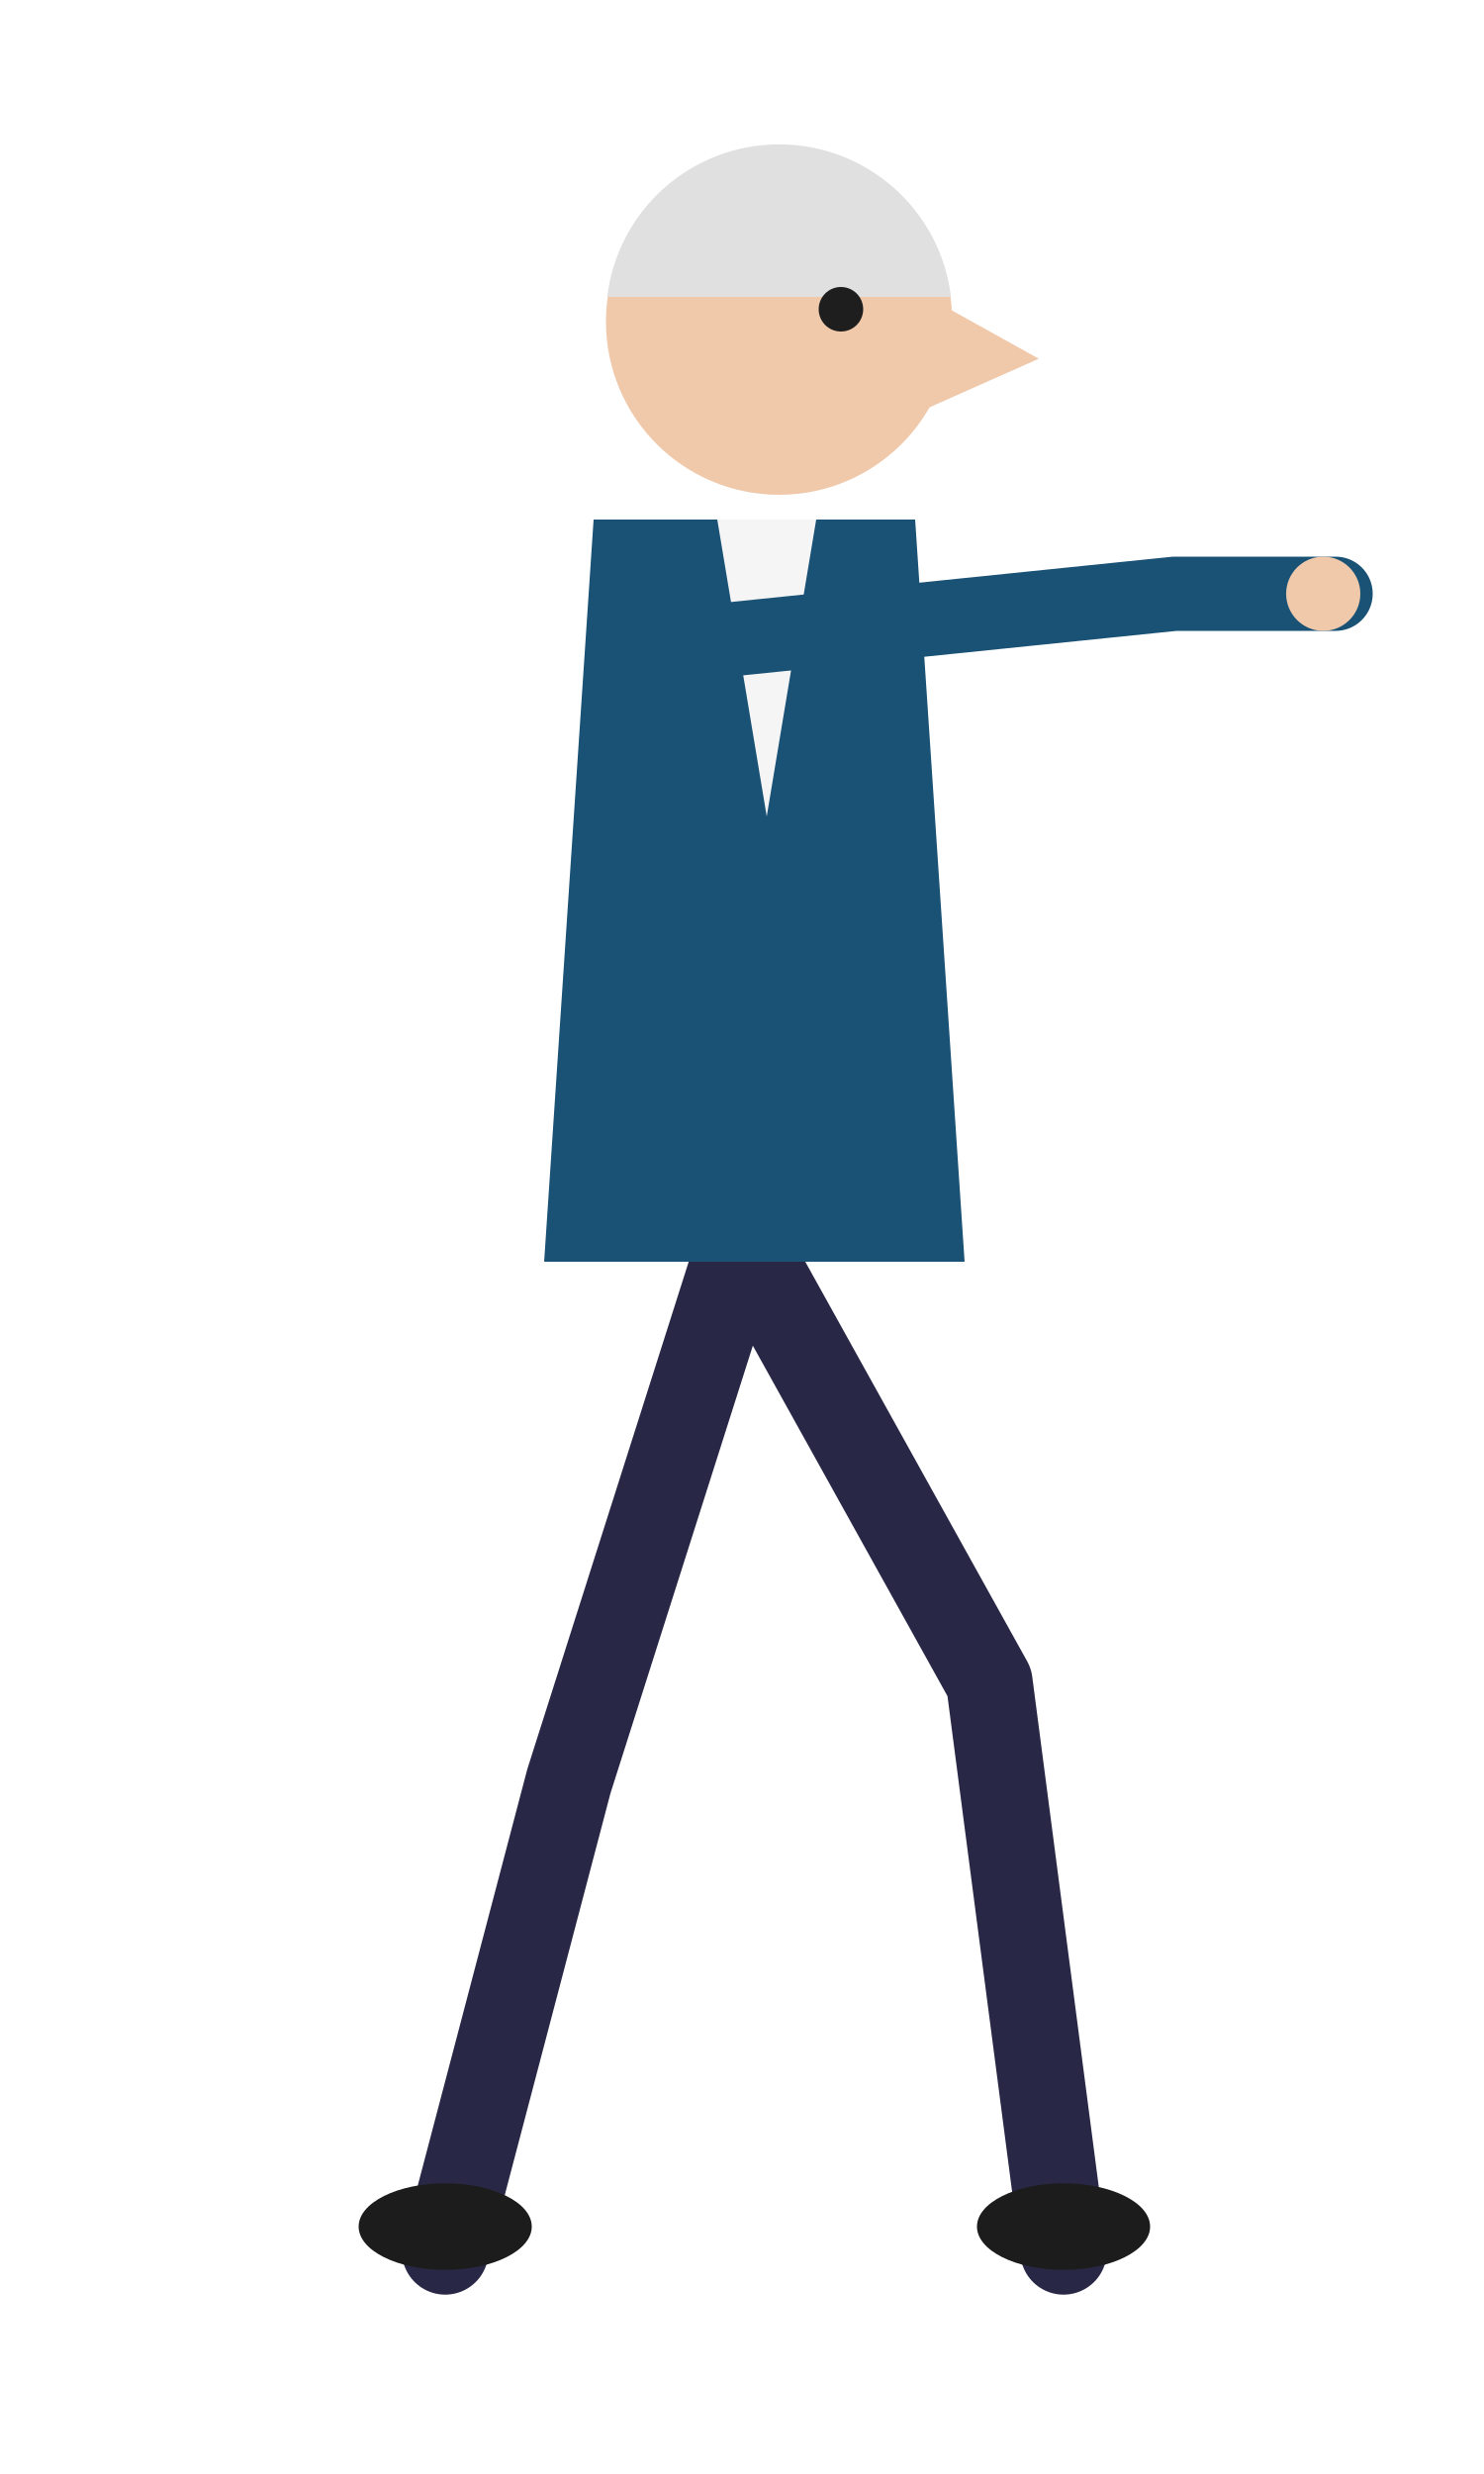
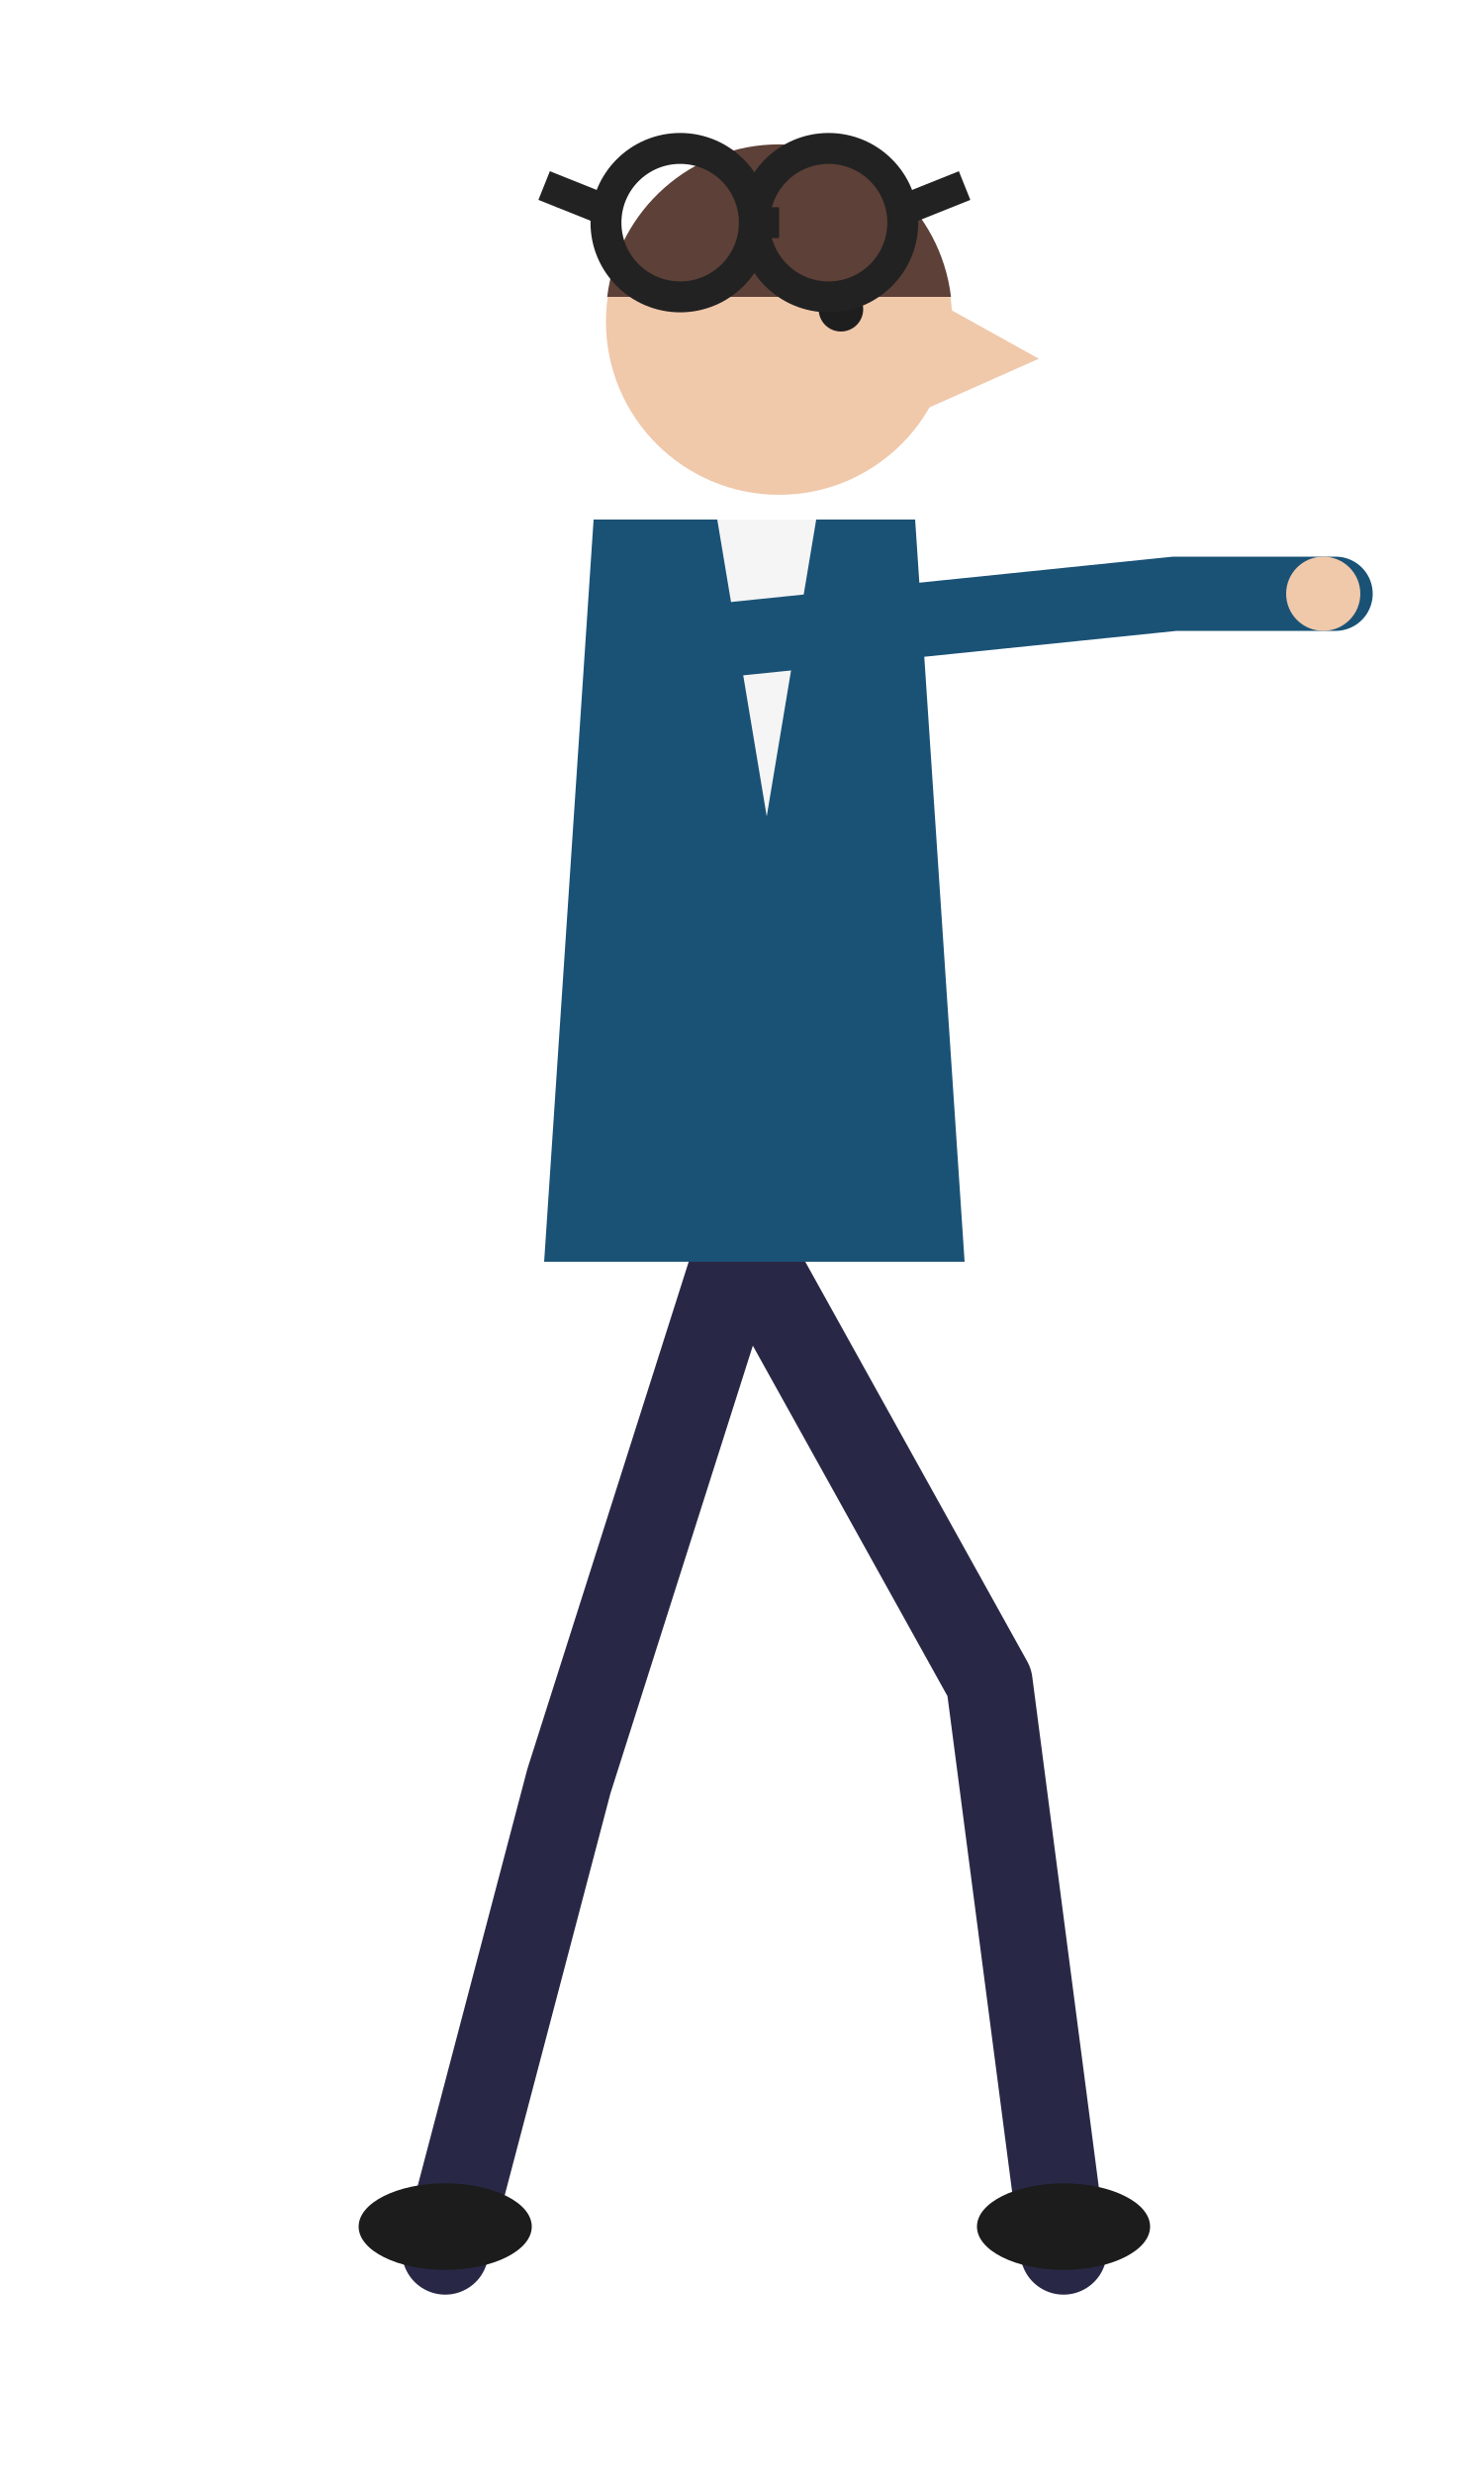
<svg xmlns="http://www.w3.org/2000/svg" viewBox="0 0 120 200" width="120" height="200">
  <g stroke="#282846" stroke-width="7" stroke-linecap="round" fill="none" stroke-linejoin="round">
    <path d="M60 100 L80 136 L86 182 M60 100 L46 144 L36 182" />
  </g>
  <ellipse cx="86" cy="180" rx="7" ry="3.5" fill="#1c1c1c" />
  <ellipse cx="36" cy="180" rx="7" ry="3.5" fill="#1c1c1c" />
  <path d="M48 42 L74 42 L78 102 L44 102 Z" fill="#1a5276" />
  <path d="M58 42 L66 42 L62 66 Z" fill="#f5f5f5" />
  <g stroke="#1a5276" stroke-width="6" stroke-linecap="round" fill="none">
    <path d="M56 52 L95 48 M95 48 L108 48" />
  </g>
  <circle cx="107" cy="48" r="3" fill="#f0c8aa" />
  <circle cx="63" cy="26" r="14" fill="#f0c8aa" />
  <path d="M75 24 L84 29 L75 33 Z" fill="#f0c8aa" />
-   <path d="M49.1 24 A14 14 0 0 1 76.9 24 Z" fill="#e0e0e0" />
+   <path d="M49.1 24 A14 14 0 0 1 76.9 24 Z" fill="#5d4037" />
  <circle cx="68" cy="25" r="1.8" fill="#1e1e1e" />
+   <g stroke="#222" stroke-width="2.5" fill="none">
+     <circle cx="55" cy="18" r="6" />
+     <circle cx="67" cy="18" r="6" />
+     <path d="M61 18 L63 18 M49 17 L44 15 M73 17 L78 15" />
+   </g>
</svg>
